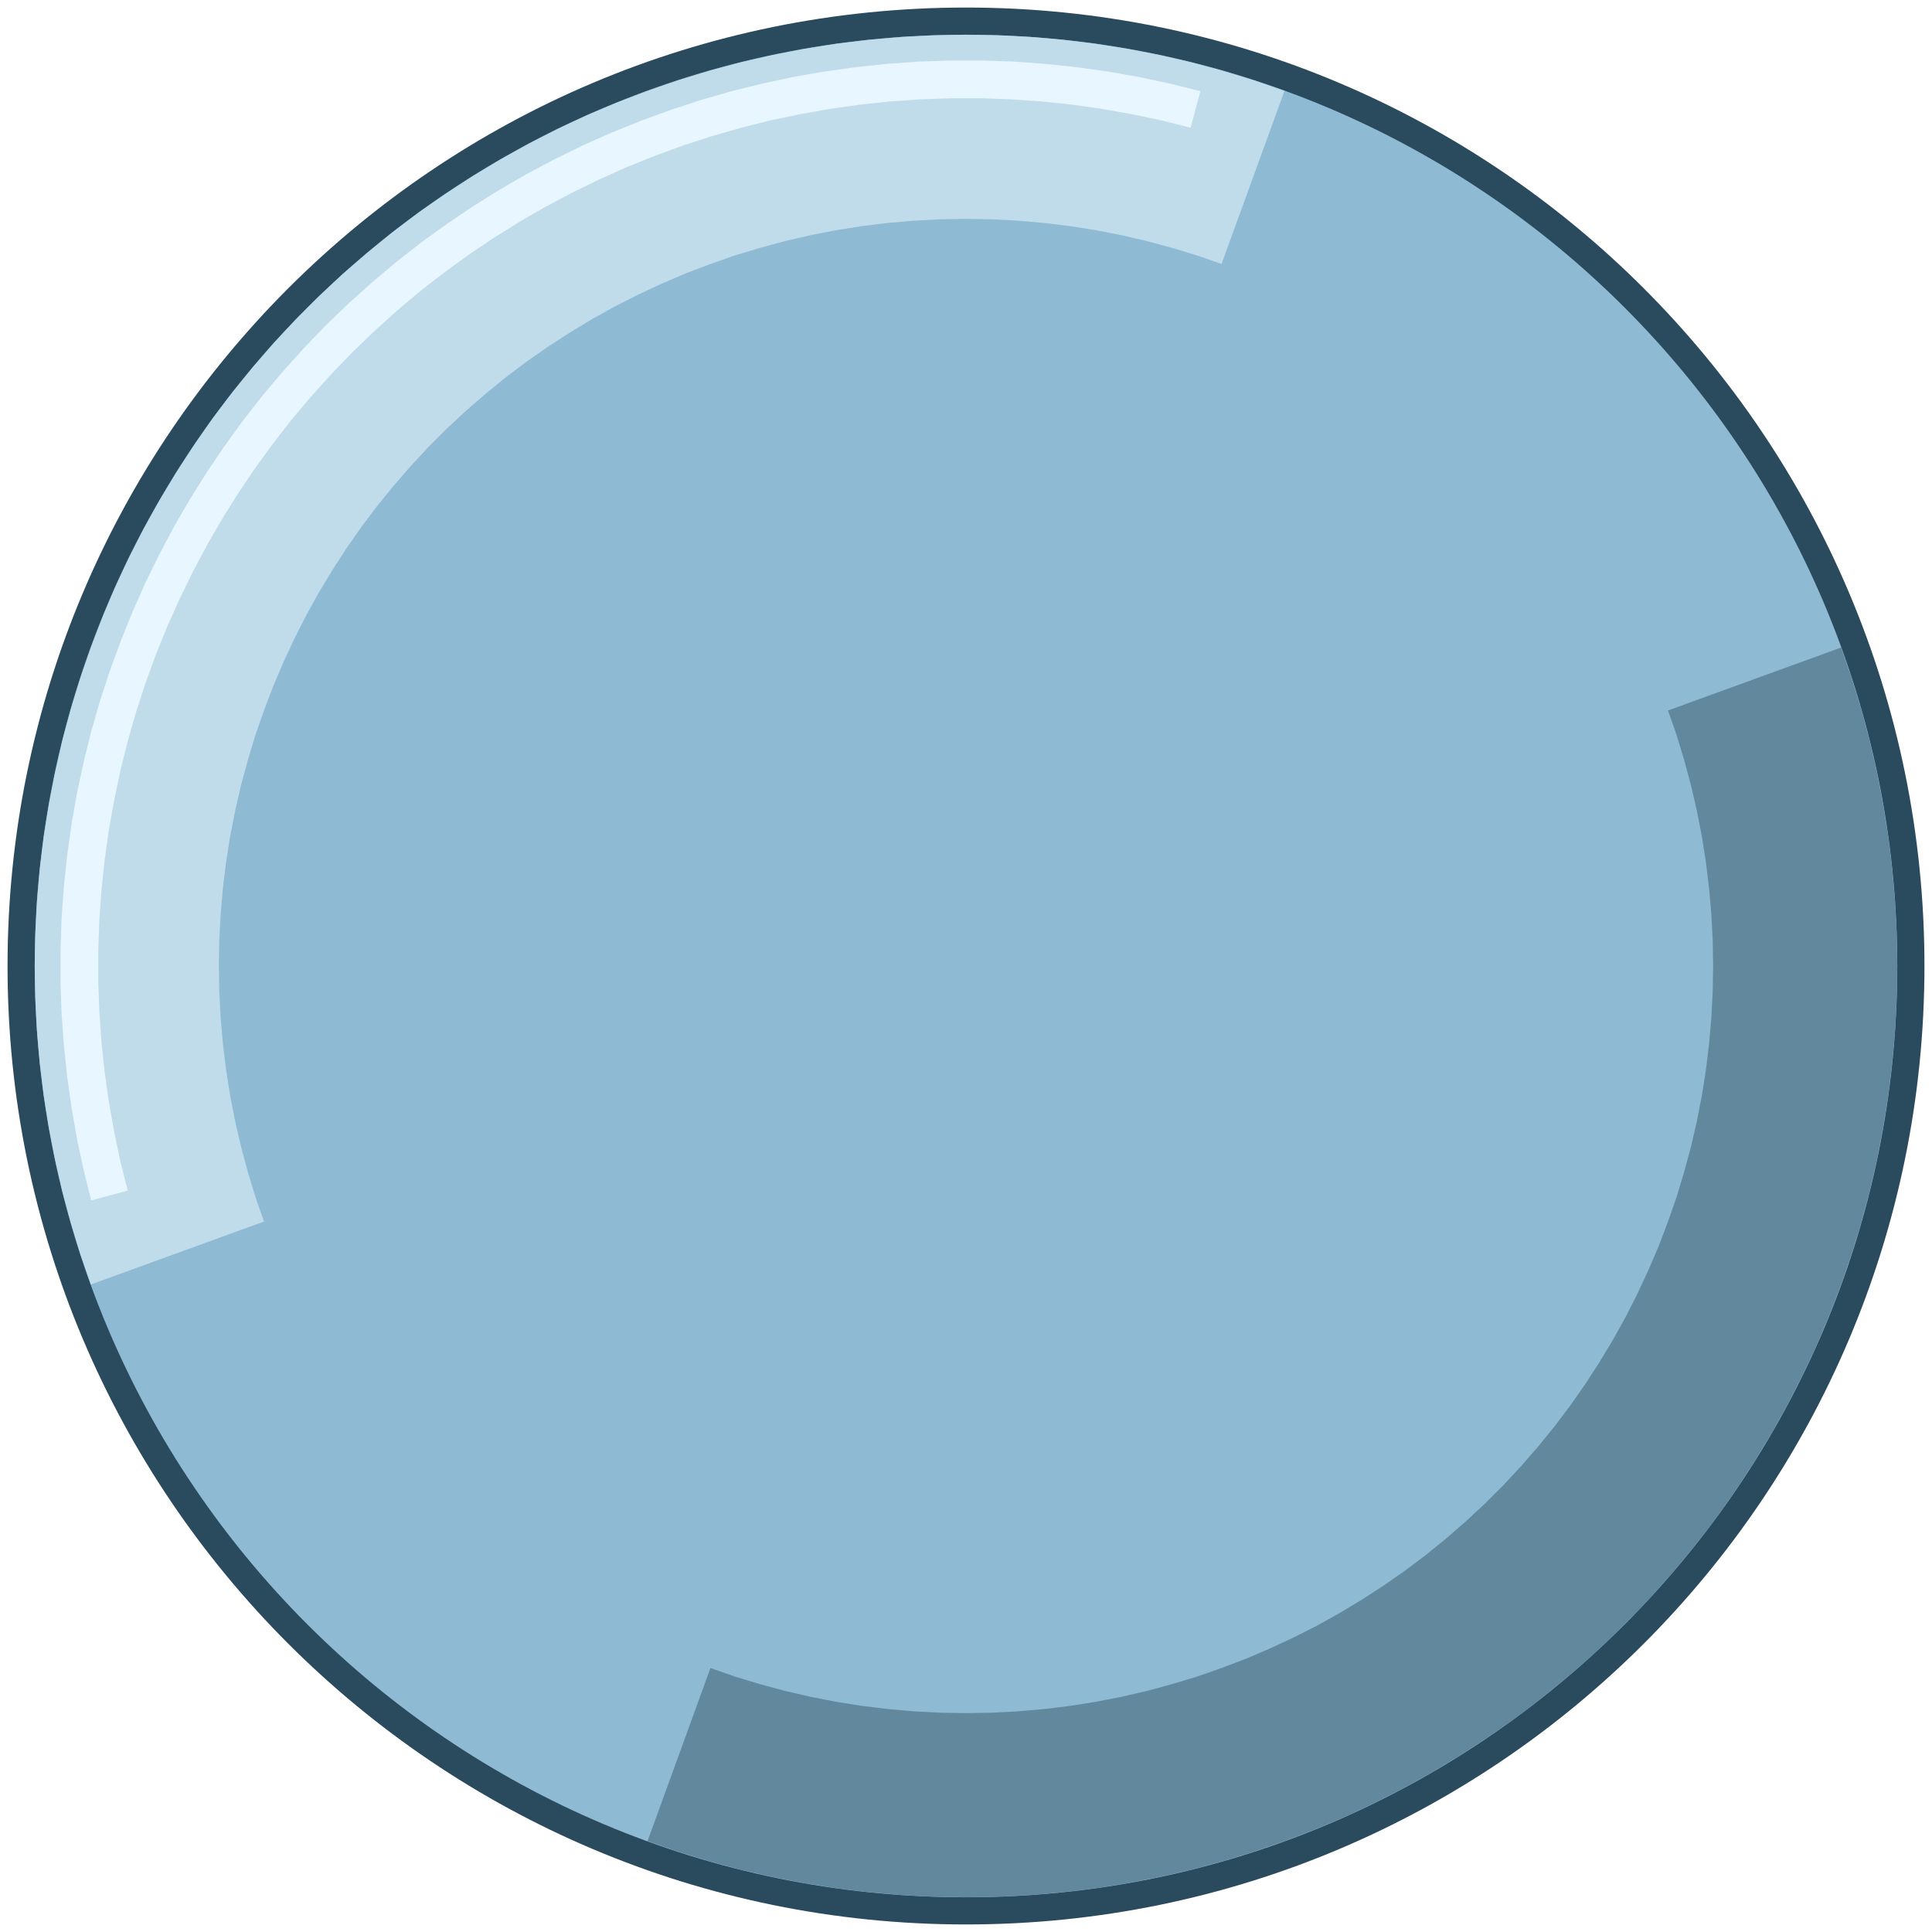
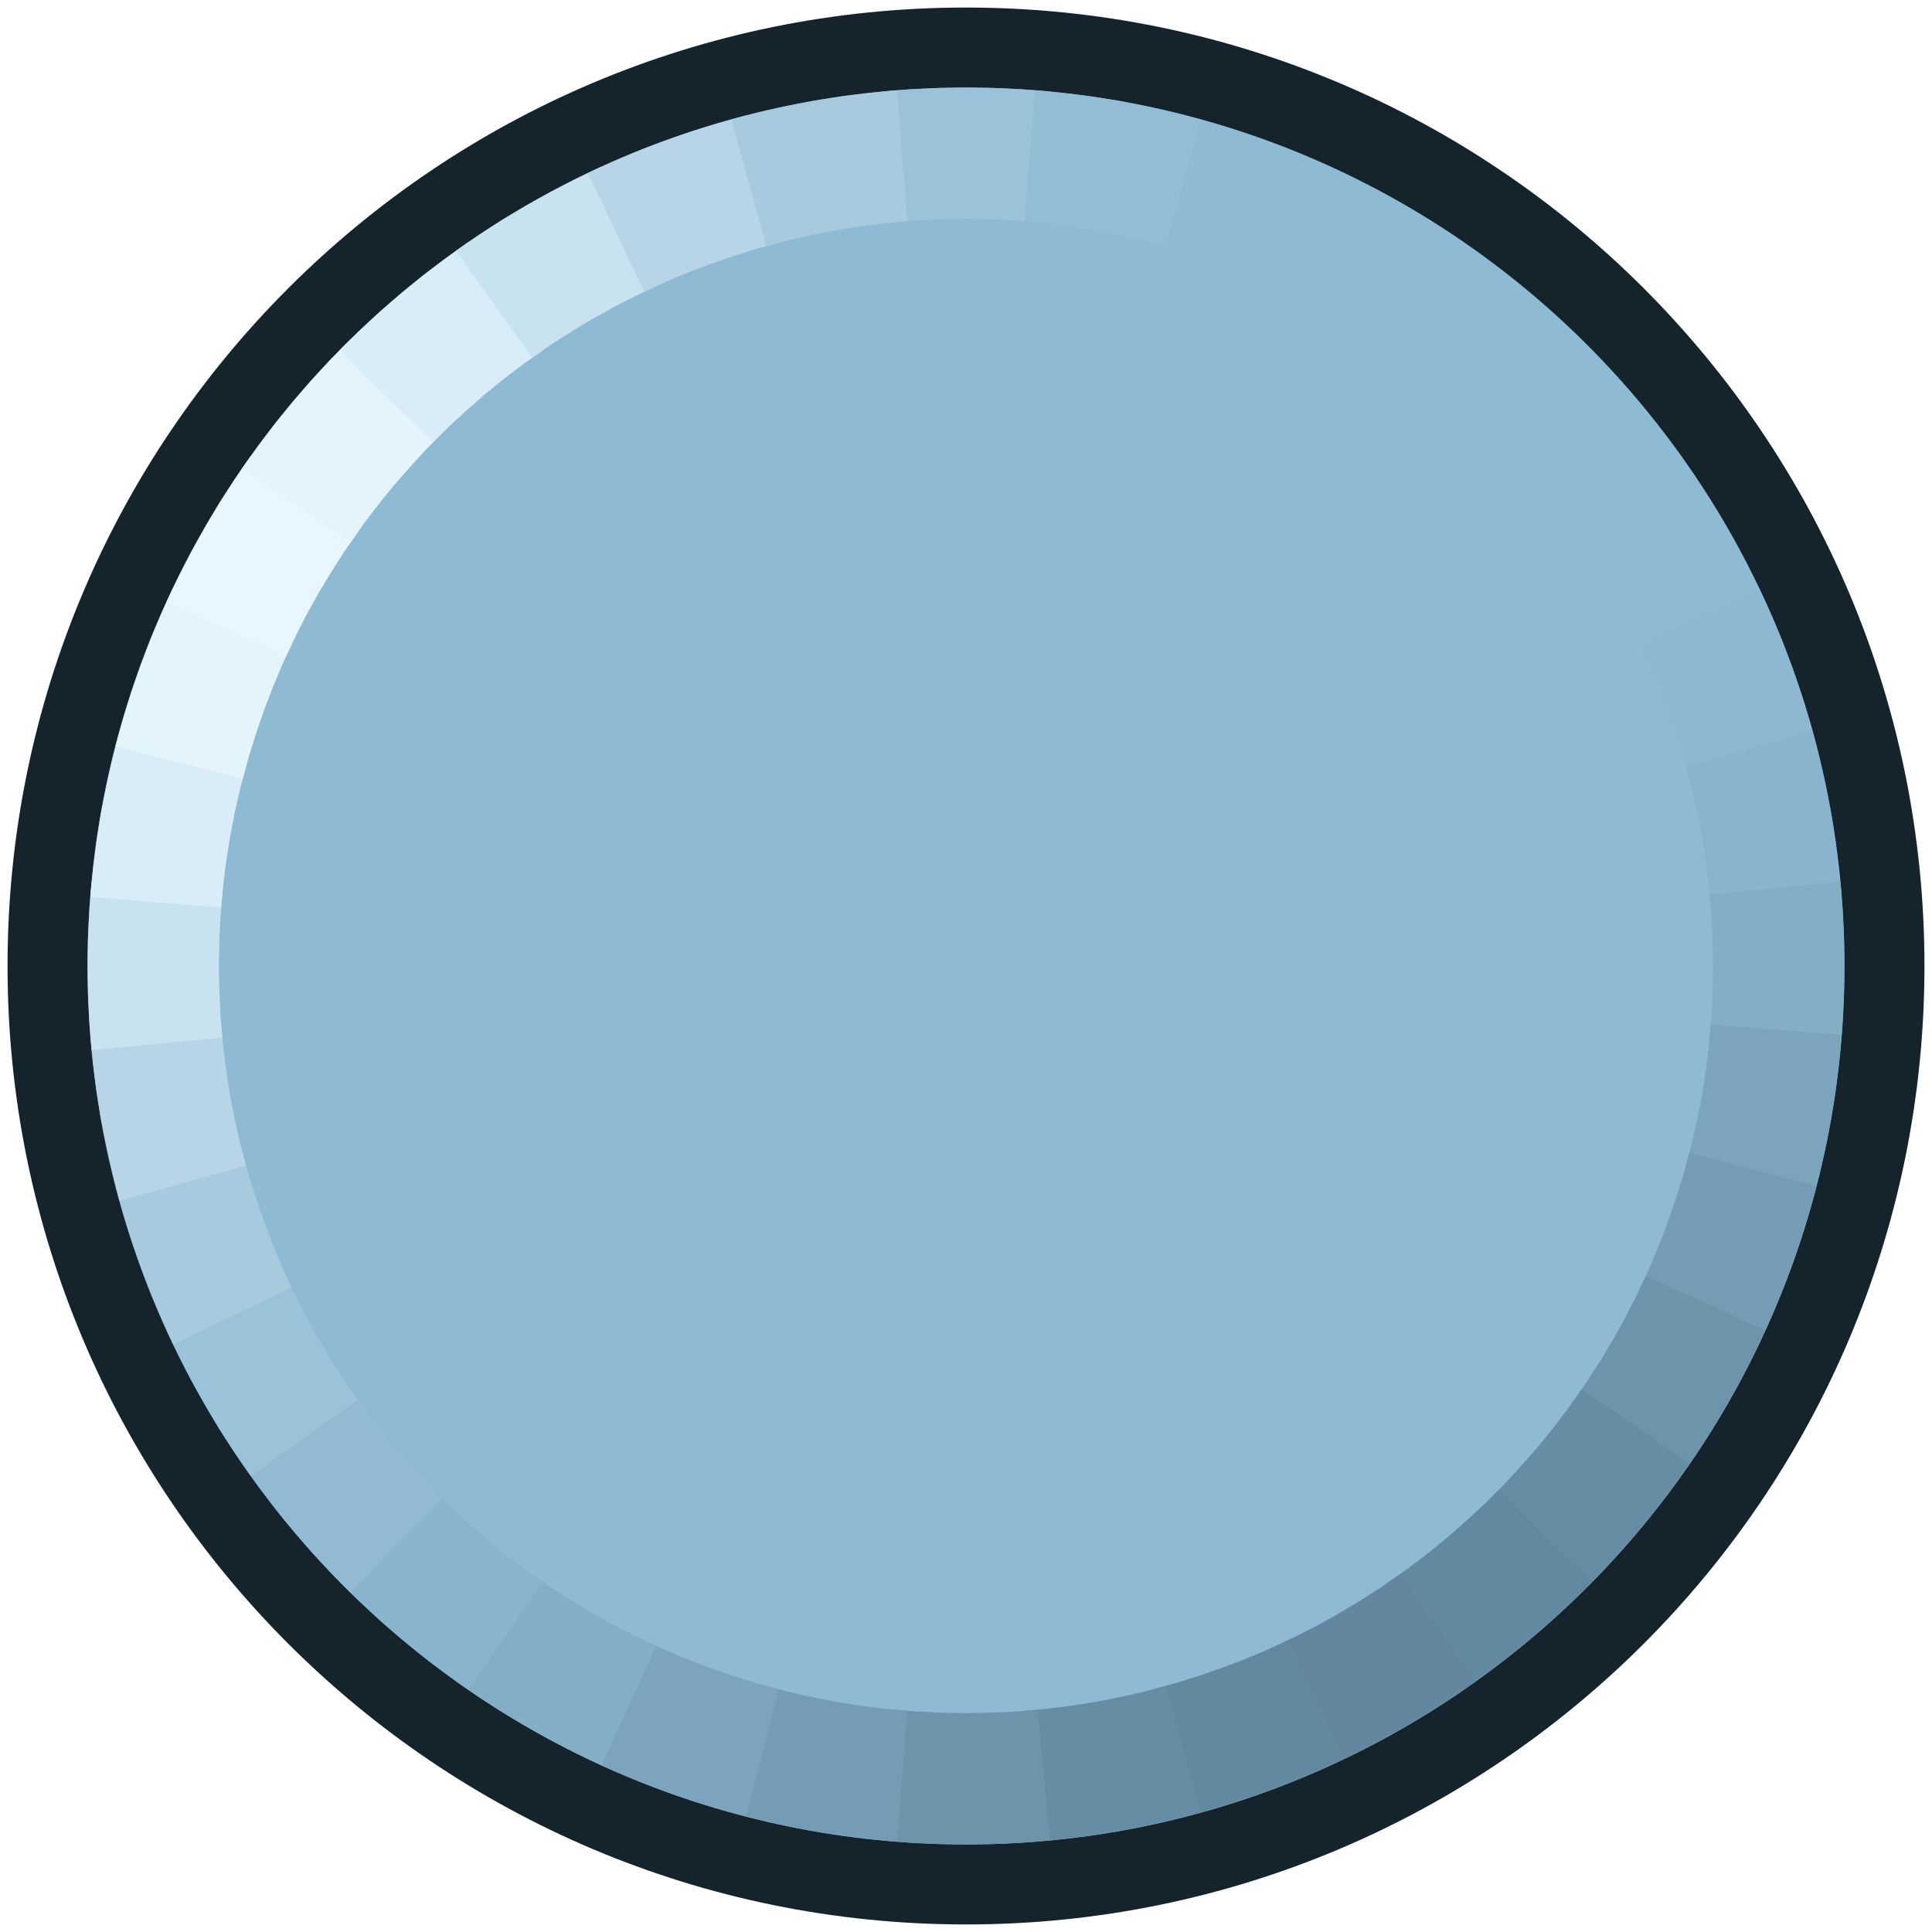
<svg xmlns="http://www.w3.org/2000/svg" width="128" height="128" viewBox="0 0 128 128">
-   <circle cx="64.00" cy="64.00" r="63.50" fill="#2A4A5E" />
-   <circle cx="64.00" cy="64.00" r="61.70" fill="#8FBAD3" />
-   <polygon points="6.02,85.10 5.32,83.07 4.69,81.01 4.13,78.93 3.65,76.83 3.24,74.71 2.90,72.59 2.64,70.45 2.45,68.30 2.34,66.15 2.30,64.00 2.34,61.85 2.45,59.70 2.64,57.55 2.90,55.41 3.24,53.29 3.65,51.17 4.13,49.07 4.69,46.99 5.32,44.93 6.02,42.90 6.79,40.89 7.63,38.90 8.54,36.95 9.52,35.03 10.57,33.15 11.68,31.30 12.85,29.50 14.08,27.73 15.38,26.01 16.74,24.34 18.15,22.71 19.62,21.14 21.14,19.62 22.71,18.15 24.34,16.74 26.01,15.38 27.73,14.08 29.50,12.85 31.30,11.68 33.15,10.57 35.03,9.52 36.95,8.54 38.90,7.63 40.89,6.79 42.90,6.02 44.93,5.32 46.99,4.69 49.07,4.13 51.17,3.65 53.29,3.24 55.41,2.90 57.55,2.64 59.70,2.45 61.85,2.34 64.00,2.30 66.15,2.34 68.30,2.45 70.45,2.64 72.59,2.90 74.71,3.24 76.83,3.65 78.93,4.13 81.01,4.69 83.07,5.32 85.10,6.02 80.93,17.49 79.30,16.92 77.64,16.42 75.98,15.97 74.29,15.58 72.60,15.25 70.89,14.98 69.17,14.77 67.45,14.62 65.73,14.53 64.00,14.50 62.27,14.53 60.55,14.62 58.83,14.77 57.11,14.98 55.40,15.25 53.71,15.58 52.02,15.97 50.36,16.42 48.70,16.92 47.07,17.49 45.46,18.10 43.87,18.78 42.30,19.51 40.76,20.29 39.25,21.13 37.77,22.02 36.32,22.96 34.90,23.95 33.52,24.99 32.18,26.08 30.88,27.21 29.61,28.39 28.39,29.61 27.21,30.88 26.08,32.18 24.99,33.52 23.95,34.90 22.96,36.32 22.02,37.77 21.13,39.25 20.29,40.76 19.51,42.30 18.78,43.87 18.10,45.46 17.49,47.07 16.92,48.70 16.42,50.36 15.97,52.02 15.58,53.71 15.25,55.40 14.98,57.11 14.77,58.83 14.62,60.55 14.53,62.27 14.50,64.00 14.53,65.73 14.62,67.45 14.77,69.17 14.98,70.89 15.25,72.60 15.58,74.29 15.97,75.98 16.42,77.64 16.92,79.30 17.49,80.93" fill="#C0DCEB" />
-   <polygon points="121.98,42.90 122.68,44.93 123.31,46.99 123.87,49.07 124.35,51.17 124.76,53.29 125.10,55.41 125.36,57.55 125.55,59.70 125.66,61.85 125.70,64.00 125.66,66.15 125.55,68.30 125.36,70.45 125.10,72.59 124.76,74.71 124.35,76.83 123.87,78.93 123.31,81.01 122.68,83.07 121.98,85.10 121.21,87.11 120.37,89.10 119.46,91.05 118.48,92.97 117.43,94.85 116.32,96.70 115.15,98.50 113.92,100.27 112.62,101.99 111.26,103.66 109.85,105.29 108.38,106.86 106.86,108.38 105.29,109.85 103.66,111.26 101.99,112.62 100.27,113.92 98.50,115.15 96.70,116.32 94.85,117.43 92.97,118.48 91.05,119.46 89.10,120.37 87.11,121.21 85.10,121.98 83.07,122.68 81.01,123.31 78.93,123.87 76.83,124.35 74.71,124.76 72.59,125.10 70.45,125.36 68.30,125.55 66.15,125.66 64.00,125.70 61.85,125.66 59.70,125.55 57.55,125.36 55.41,125.10 53.29,124.76 51.17,124.35 49.07,123.87 46.99,123.31 44.93,122.68 42.90,121.98 47.07,110.51 48.70,111.08 50.36,111.58 52.02,112.03 53.71,112.42 55.40,112.75 57.11,113.02 58.83,113.23 60.55,113.38 62.27,113.47 64.00,113.50 65.73,113.47 67.45,113.38 69.17,113.23 70.89,113.02 72.60,112.75 74.29,112.42 75.98,112.03 77.64,111.58 79.30,111.08 80.93,110.51 82.54,109.90 84.13,109.22 85.70,108.49 87.24,107.71 88.75,106.87 90.23,105.98 91.68,105.04 93.10,104.05 94.48,103.01 95.82,101.92 97.12,100.79 98.39,99.61 99.61,98.39 100.79,97.12 101.92,95.82 103.01,94.48 104.05,93.10 105.04,91.68 105.98,90.23 106.87,88.75 107.71,87.24 108.49,85.70 109.22,84.13 109.90,82.54 110.51,80.93 111.08,79.30 111.58,77.64 112.03,75.98 112.42,74.29 112.75,72.60 113.02,70.89 113.23,69.17 113.38,67.45 113.47,65.73 113.50,64.00 113.47,62.27 113.38,60.55 113.23,58.83 113.02,57.11 112.75,55.40 112.42,53.71 112.03,52.02 111.58,50.36 111.08,48.70 110.51,47.07" fill="#62889E" />
-   <polygon points="6.04,79.53 5.54,77.50 5.10,75.45 4.74,73.39 4.45,71.31 4.23,69.23 4.08,67.14 4.01,65.05 4.01,62.95 4.08,60.86 4.23,58.77 4.45,56.69 4.74,54.61 5.10,52.55 5.54,50.50 6.04,48.47 6.62,46.46 7.27,44.47 7.99,42.50 8.77,40.56 9.62,38.64 10.54,36.76 11.52,34.91 12.57,33.10 13.68,31.32 14.85,29.59 16.08,27.89 17.37,26.24 18.72,24.64 20.12,23.08 21.57,21.57 23.08,20.12 24.64,18.72 26.24,17.37 27.89,16.08 29.59,14.85 31.32,13.68 33.10,12.57 34.91,11.52 36.76,10.54 38.64,9.62 40.56,8.77 42.50,7.99 44.47,7.27 46.46,6.62 48.47,6.04 50.50,5.54 52.55,5.10 54.61,4.74 56.69,4.45 58.77,4.23 60.86,4.08 62.95,4.01 65.05,4.01 67.14,4.08 69.23,4.23 71.31,4.45 73.39,4.74 75.45,5.10 77.50,5.54 79.53,6.04 78.88,8.46 76.93,7.97 74.97,7.56 72.99,7.21 71.01,6.93 69.01,6.72 67.01,6.58 65.00,6.51 63.00,6.51 60.99,6.58 58.99,6.72 56.99,6.93 55.01,7.21 53.03,7.56 51.07,7.97 49.12,8.46 47.19,9.01 45.28,9.63 43.39,10.32 41.53,11.07 39.70,11.89 37.90,12.77 36.12,13.71 34.39,14.71 32.68,15.78 31.02,16.90 29.40,18.08 27.81,19.31 26.28,20.60 24.79,21.95 23.34,23.34 21.95,24.79 20.60,26.28 19.31,27.81 18.08,29.40 16.90,31.02 15.78,32.68 14.71,34.39 13.71,36.12 12.77,37.90 11.89,39.70 11.07,41.53 10.32,43.39 9.63,45.28 9.01,47.19 8.46,49.12 7.97,51.07 7.56,53.03 7.21,55.01 6.93,56.99 6.72,58.99 6.58,60.99 6.51,63.00 6.51,65.00 6.58,67.01 6.72,69.01 6.93,71.01 7.21,72.99 7.56,74.97 7.97,76.93 8.46,78.88" fill="#E8F7FF" />
+   <circle cx="64.00" cy="64.00" r="63.50" fill="#14232C" />
+   <circle cx="64.00" cy="64.00" r="58.20" fill="#8FBAD3" />
+   <polygon points="58.42,6.07 60.28,5.92 62.14,5.83 64.00,5.80 65.86,5.83 67.72,5.92 69.58,6.07 68.74,14.73 67.17,14.60 65.58,14.53 64.00,14.50 62.42,14.53 60.83,14.60 59.26,14.73" fill="#9AC2D8" />
+   <polygon points="68.57,5.98 70.42,6.16 72.27,6.39 74.11,6.68 75.93,7.04 77.75,7.45 79.55,7.92 77.23,16.30 75.70,15.90 74.15,15.55 72.60,15.25 71.03,15.00 69.46,14.80 67.88,14.65" fill="#93BCD5" />
+   <polygon points="116.53,38.94 117.31,40.64 118.03,42.35 118.69,44.09 119.30,45.85 119.85,47.63 120.35,49.43 111.92,51.61 111.50,50.08 111.03,48.57 110.51,47.07 109.95,45.59 109.34,44.13 108.68,42.69" fill="#8EB8D1" />
+   <polygon points="120.08,48.45 120.55,50.25 120.96,52.07 121.32,53.89 121.61,55.73 121.84,57.58 122.02,59.43 113.35,60.12 113.20,58.54 113.00,56.97 112.75,55.40 112.45,53.85 112.10,52.30 111.70,50.77" fill="#8AB4CD" />
+   <polygon points="121.93,58.42 122.08,60.28 122.17,62.14 122.20,64.00 122.17,65.86 122.08,67.72 121.93,69.58 113.27,68.74 113.40,67.17 113.47,65.58 113.50,64.00 113.47,62.42 113.40,60.83 113.27,59.26" fill="#84ADC6" />
+   <polygon points="122.02,68.57 121.84,70.42 121.61,72.27 121.32,74.11 120.96,75.93 120.55,77.75 120.08,79.55 111.70,77.23 112.10,75.70 112.45,74.15 112.75,72.60 113.00,71.03 113.20,69.46 113.35,67.88" fill="#7CA5BD" />
+   <polygon points="120.35,78.57 119.85,80.37 119.30,82.15 118.69,83.91 118.03,85.65 117.31,87.36 116.53,89.06 108.68,85.31 109.34,83.87 109.95,82.41 110.51,80.93 111.03,79.43 111.50,77.92 111.92,76.39" fill="#759CB4" />
+   <polygon points="116.96,88.14 116.16,89.82 115.31,91.47 114.40,93.10 113.45,94.70 112.44,96.26 111.38,97.80 104.30,92.74 105.20,91.44 106.05,90.11 106.87,88.75 107.64,87.37 108.36,85.96 109.04,84.53" fill="#6D94AB" />
+   <polygon points="111.96,96.96 110.88,98.48 109.76,99.96 108.58,101.41 107.36,102.82 106.10,104.18 104.79,105.51 98.70,99.31 99.81,98.18 100.88,97.01 101.92,95.82 102.92,94.59 103.88,93.33 104.79,92.04" fill="#678DA4" />
+   <polygon points="105.51,104.79 104.18,106.10 102.82,107.36 101.41,108.58 99.96,109.76 98.48,110.88 96.96,111.96 92.04,104.79 93.33,103.88 94.59,102.92 95.82,101.92 97.01,100.88 98.18,99.81 99.31,98.70" fill="#6389A0" />
+   <polygon points="97.80,111.38 96.26,112.44 94.70,113.45 93.10,114.40 91.47,115.31 89.82,116.16 88.14,116.96 84.53,109.04 85.96,108.36 87.37,107.64 88.75,106.87 90.11,106.05 91.44,105.20 92.74,104.30" fill="#62879E" />
+   <polygon points="89.06,116.53 87.36,117.31 85.65,118.03 83.91,118.69 82.15,119.30 80.37,119.85 78.57,120.35 76.39,111.92 77.92,111.50 79.43,111.03 80.93,110.51 82.41,109.95 83.87,109.34 85.31,108.68" fill="#6389A0" />
+   <polygon points="79.55,120.08 77.75,120.55 75.93,120.96 74.11,121.32 72.27,121.61 70.42,121.84 68.57,122.02 67.88,113.35 69.46,113.20 71.03,113.00 72.60,112.75 74.15,112.45 75.70,112.10 77.23,111.70" fill="#678DA4" />
+   <polygon points="69.58,121.93 67.72,122.08 65.86,122.17 64.00,122.20 62.14,122.17 60.28,122.08 58.42,121.93 59.26,113.27 60.83,113.40 62.42,113.47 64.00,113.50 65.58,113.47 67.17,113.40 68.74,113.27" fill="#6D94AB" />
+   <polygon points="59.43,122.02 57.58,121.84 55.73,121.61 53.89,121.32 52.07,120.96 50.25,120.55 48.45,120.08 50.77,111.70 52.30,112.10 53.85,112.45 55.40,112.75 56.97,113.00 58.54,113.20 60.12,113.35" fill="#759CB4" />
+   <polygon points="49.43,120.35 47.63,119.85 45.85,119.30 44.09,118.69 42.35,118.03 40.64,117.31 38.94,116.53 42.69,108.68 44.13,109.34 45.59,109.95 47.07,110.51 48.57,111.03 50.08,111.50 51.61,111.92" fill="#7CA5BD" />
+   <polygon points="39.86,116.96 38.18,116.16 36.53,115.31 34.90,114.40 33.30,113.45 31.74,112.44 30.20,111.38 35.26,104.30 36.56,105.20 37.89,106.05 39.25,106.87 40.63,107.64 42.04,108.36 43.47,109.04" fill="#84ADC6" />
+   <polygon points="31.04,111.96 29.52,110.88 28.04,109.76 26.59,108.58 25.18,107.36 23.82,106.10 22.49,104.79 28.69,98.70 29.82,99.81 30.99,100.88 32.18,101.92 33.41,102.92 34.67,103.88 35.96,104.79" fill="#8AB4CD" />
+   <polygon points="23.21,105.51 21.90,104.18 20.64,102.82 19.42,101.41 18.24,99.96 17.12,98.48 16.04,96.96 23.21,92.04 24.12,93.33 25.08,94.59 26.08,95.82 27.12,97.01 28.19,98.18 29.30,99.31" fill="#92BAD3" />
+   <polygon points="16.62,97.80 15.56,96.26 14.55,94.70 13.60,93.10 12.69,91.47 11.84,89.82 11.04,88.14 18.96,84.53 19.64,85.96 20.36,87.37 21.13,88.75 21.95,90.11 22.80,91.44 23.70,92.74" fill="#9AC2D8" />
+   <polygon points="11.47,89.06 10.69,87.36 9.97,85.65 9.31,83.91 8.70,82.15 8.15,80.37 7.65,78.57 16.08,76.39 16.50,77.92 16.97,79.43 17.49,80.93 18.05,82.41 18.66,83.87 19.32,85.31" fill="#A7CADF" />
+   <polygon points="7.92,79.55 7.45,77.75 7.04,75.93 6.68,74.11 6.39,72.27 6.16,70.42 5.98,68.57 14.65,67.88 14.80,69.46 15.00,71.03 15.25,72.60 15.55,74.15 15.90,75.70 16.30,77.23" fill="#B7D5E7" />
+   <polygon points="6.07,69.58 5.92,67.72 5.83,65.86 5.80,64.00 5.83,62.14 5.92,60.28 6.07,58.42 14.73,59.26 14.60,60.83 14.53,62.42 14.50,64.00 14.53,65.58 14.60,67.17 14.73,68.74" fill="#C9E2F0" />
+   <polygon points="5.98,59.43 6.16,57.58 6.39,55.73 6.68,53.89 7.04,52.07 7.45,50.25 7.92,48.45 16.30,50.77 15.90,52.30 15.55,53.85 15.25,55.40 15.00,56.97 14.80,58.54 14.65,60.12" fill="#D9EDF8" />
+   <polygon points="7.65,49.43 8.15,47.63 8.70,45.85 9.31,44.09 9.97,42.35 10.69,40.64 11.47,38.94 19.32,42.69 18.66,44.13 18.05,45.59 17.49,47.07 16.97,48.57 16.50,50.08 16.08,51.61" fill="#E4F4FD" />
+   <polygon points="11.04,39.86 11.84,38.18 12.69,36.53 13.60,34.90 14.55,33.30 15.56,31.74 16.62,30.20 23.70,35.26 22.80,36.56 21.95,37.89 21.13,39.25 20.36,40.63 19.64,42.04 18.96,43.47" fill="#E8F7FF" />
+   <polygon points="16.04,31.04 17.12,29.52 18.24,28.04 19.42,26.59 20.64,25.18 21.90,23.82 23.21,22.49 29.30,28.69 28.19,29.82 27.12,30.99 26.08,32.18 25.08,33.41 24.12,34.67 23.21,35.96" fill="#E4F4FD" />
+   <polygon points="22.49,23.21 23.82,21.90 25.18,20.64 26.59,19.42 28.04,18.24 29.52,17.12 31.04,16.04 35.96,23.21 34.67,24.12 33.41,25.08 32.18,26.08 30.99,27.12 29.82,28.19 28.69,29.30" fill="#D9EDF8" />
+   <polygon points="30.20,16.62 31.74,15.56 33.30,14.55 34.90,13.60 36.53,12.69 38.18,11.84 39.86,11.04 43.47,18.96 42.04,19.64 40.63,20.36 39.25,21.13 37.89,21.95 36.56,22.80 35.26,23.70" fill="#C9E2F0" />
+   <polygon points="38.94,11.47 40.64,10.69 42.35,9.97 44.09,9.31 45.85,8.70 47.63,8.15 49.43,7.65 51.61,16.08 50.08,16.50 48.57,16.97 47.07,17.49 45.59,18.05 44.13,18.66 42.69,19.32" fill="#B7D5E7" />
+   <polygon points="48.45,7.92 50.25,7.45 52.07,7.04 53.89,6.68 55.73,6.39 57.58,6.16 59.43,5.98 60.12,14.65 58.54,14.80 56.97,15.00 55.40,15.25 53.85,15.55 52.30,15.90 50.77,16.30" fill="#A7CADF" />
</svg>
